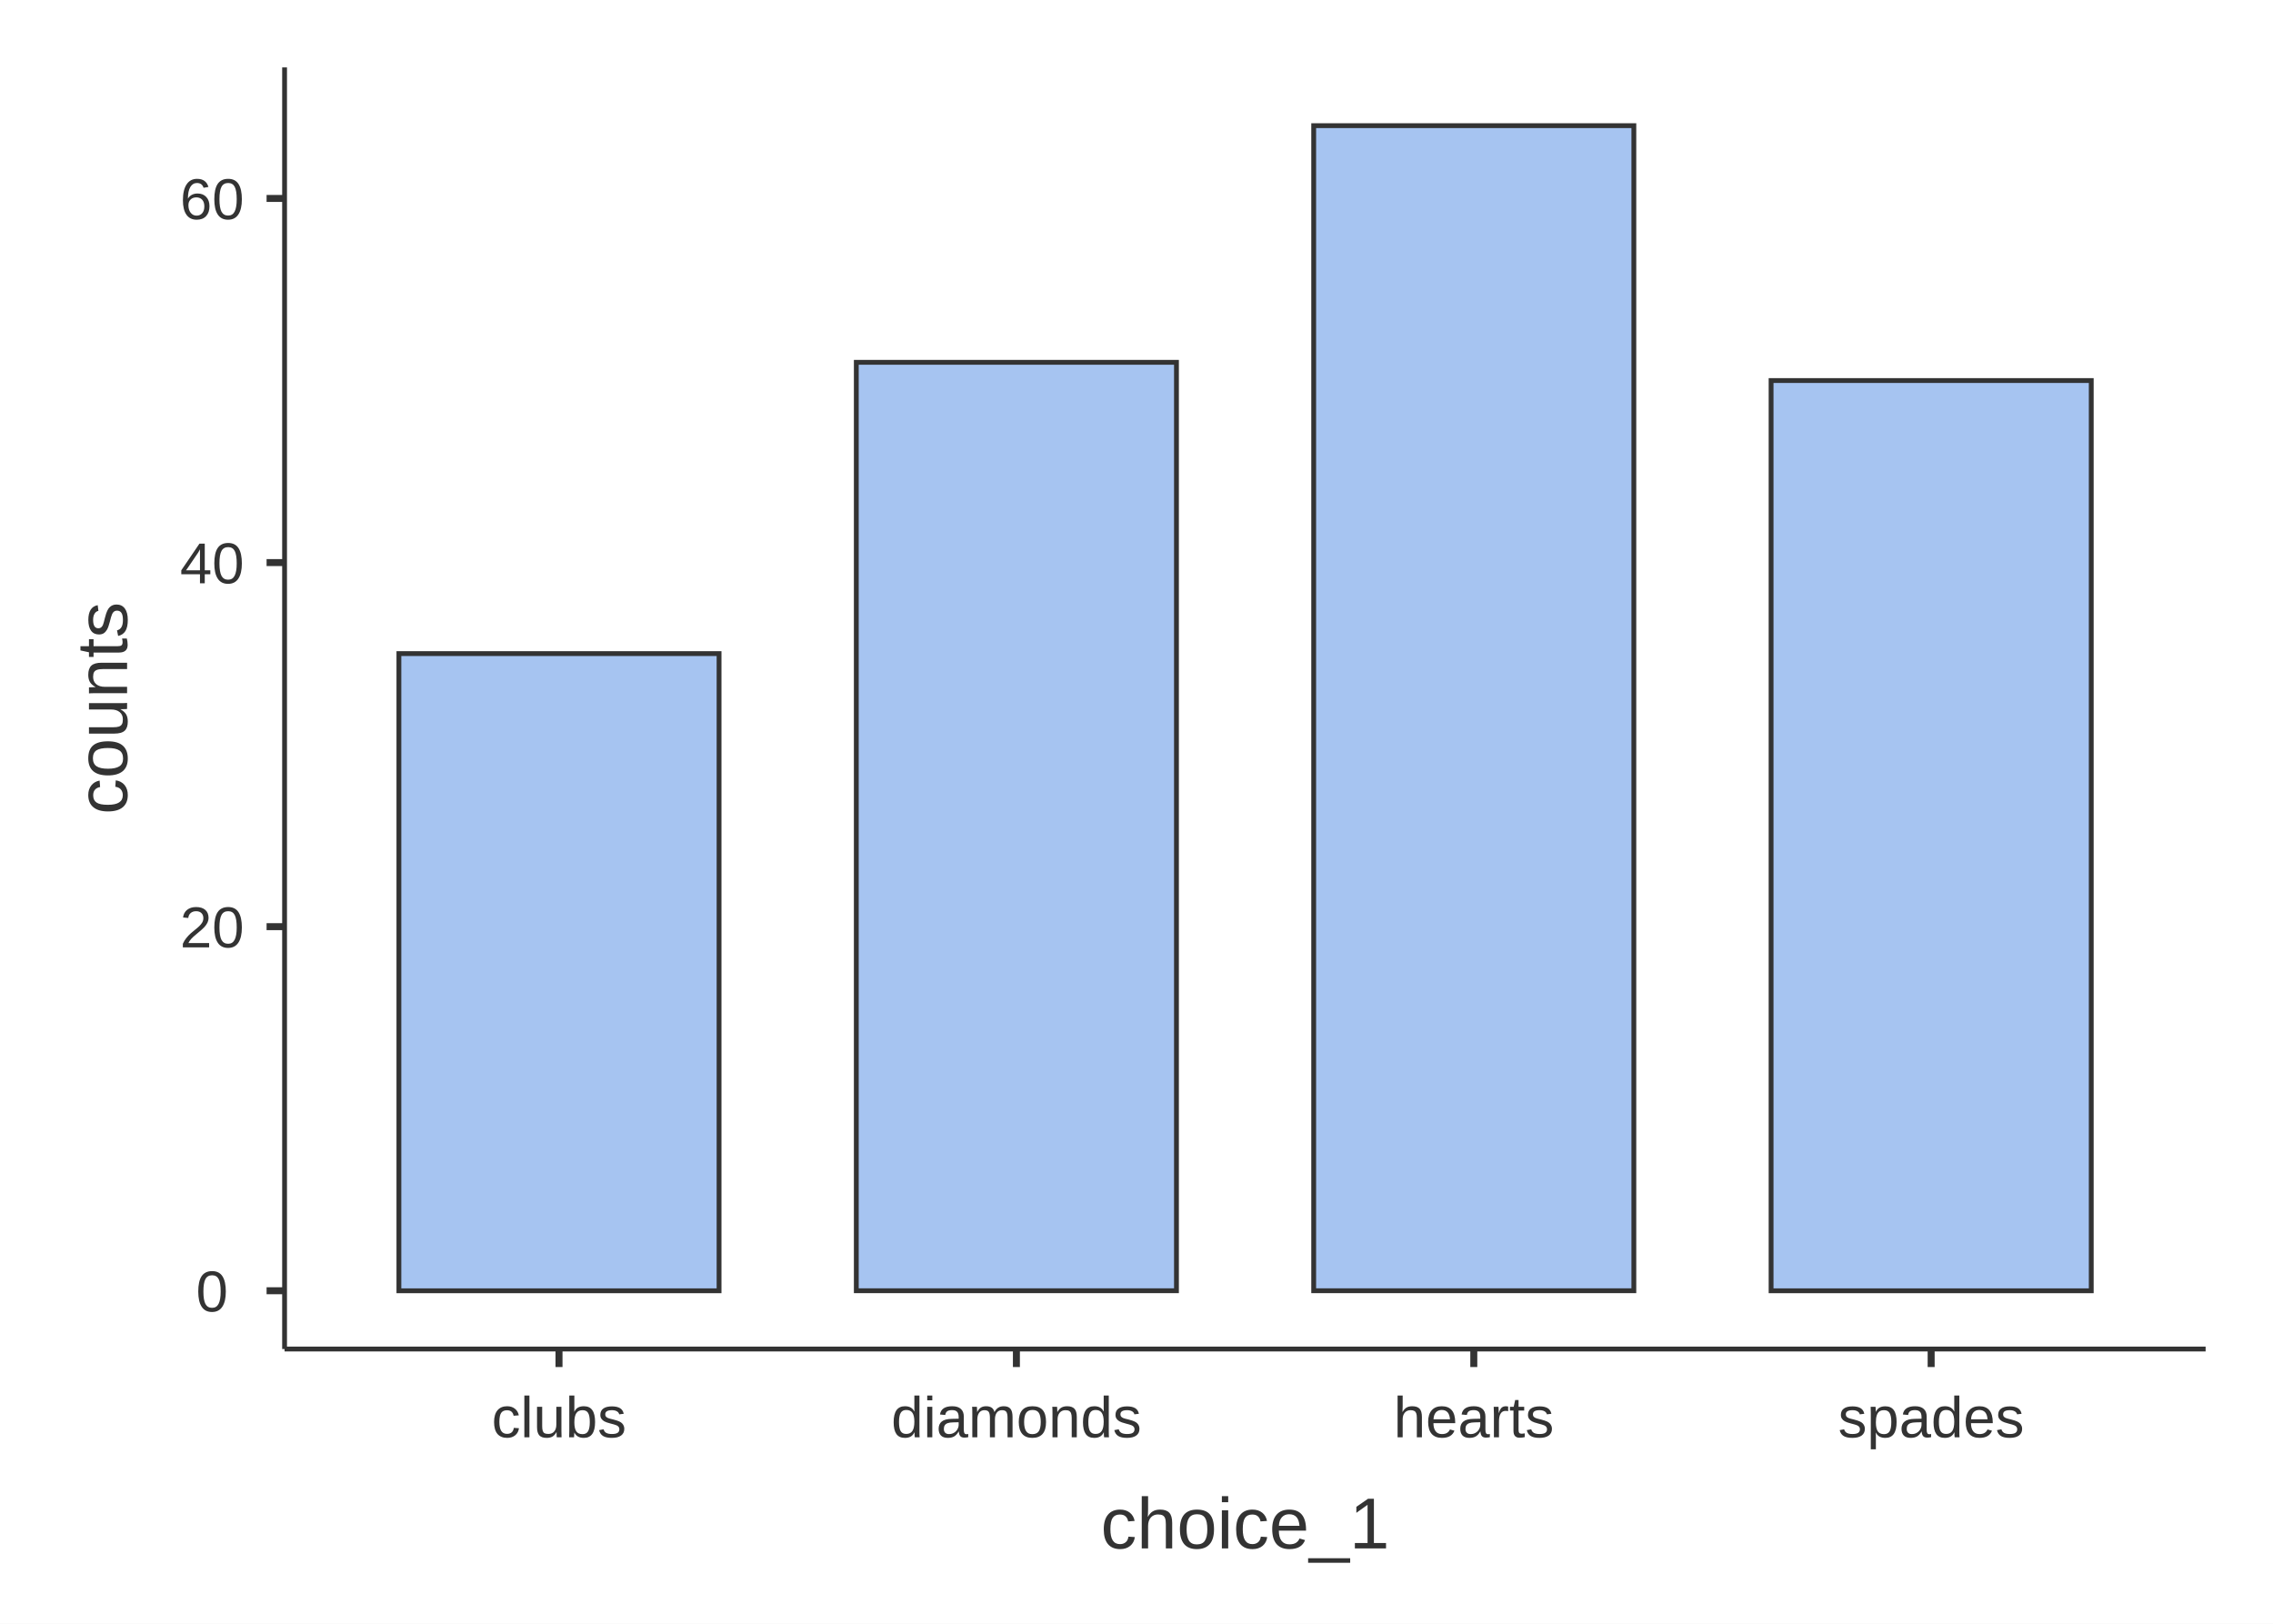
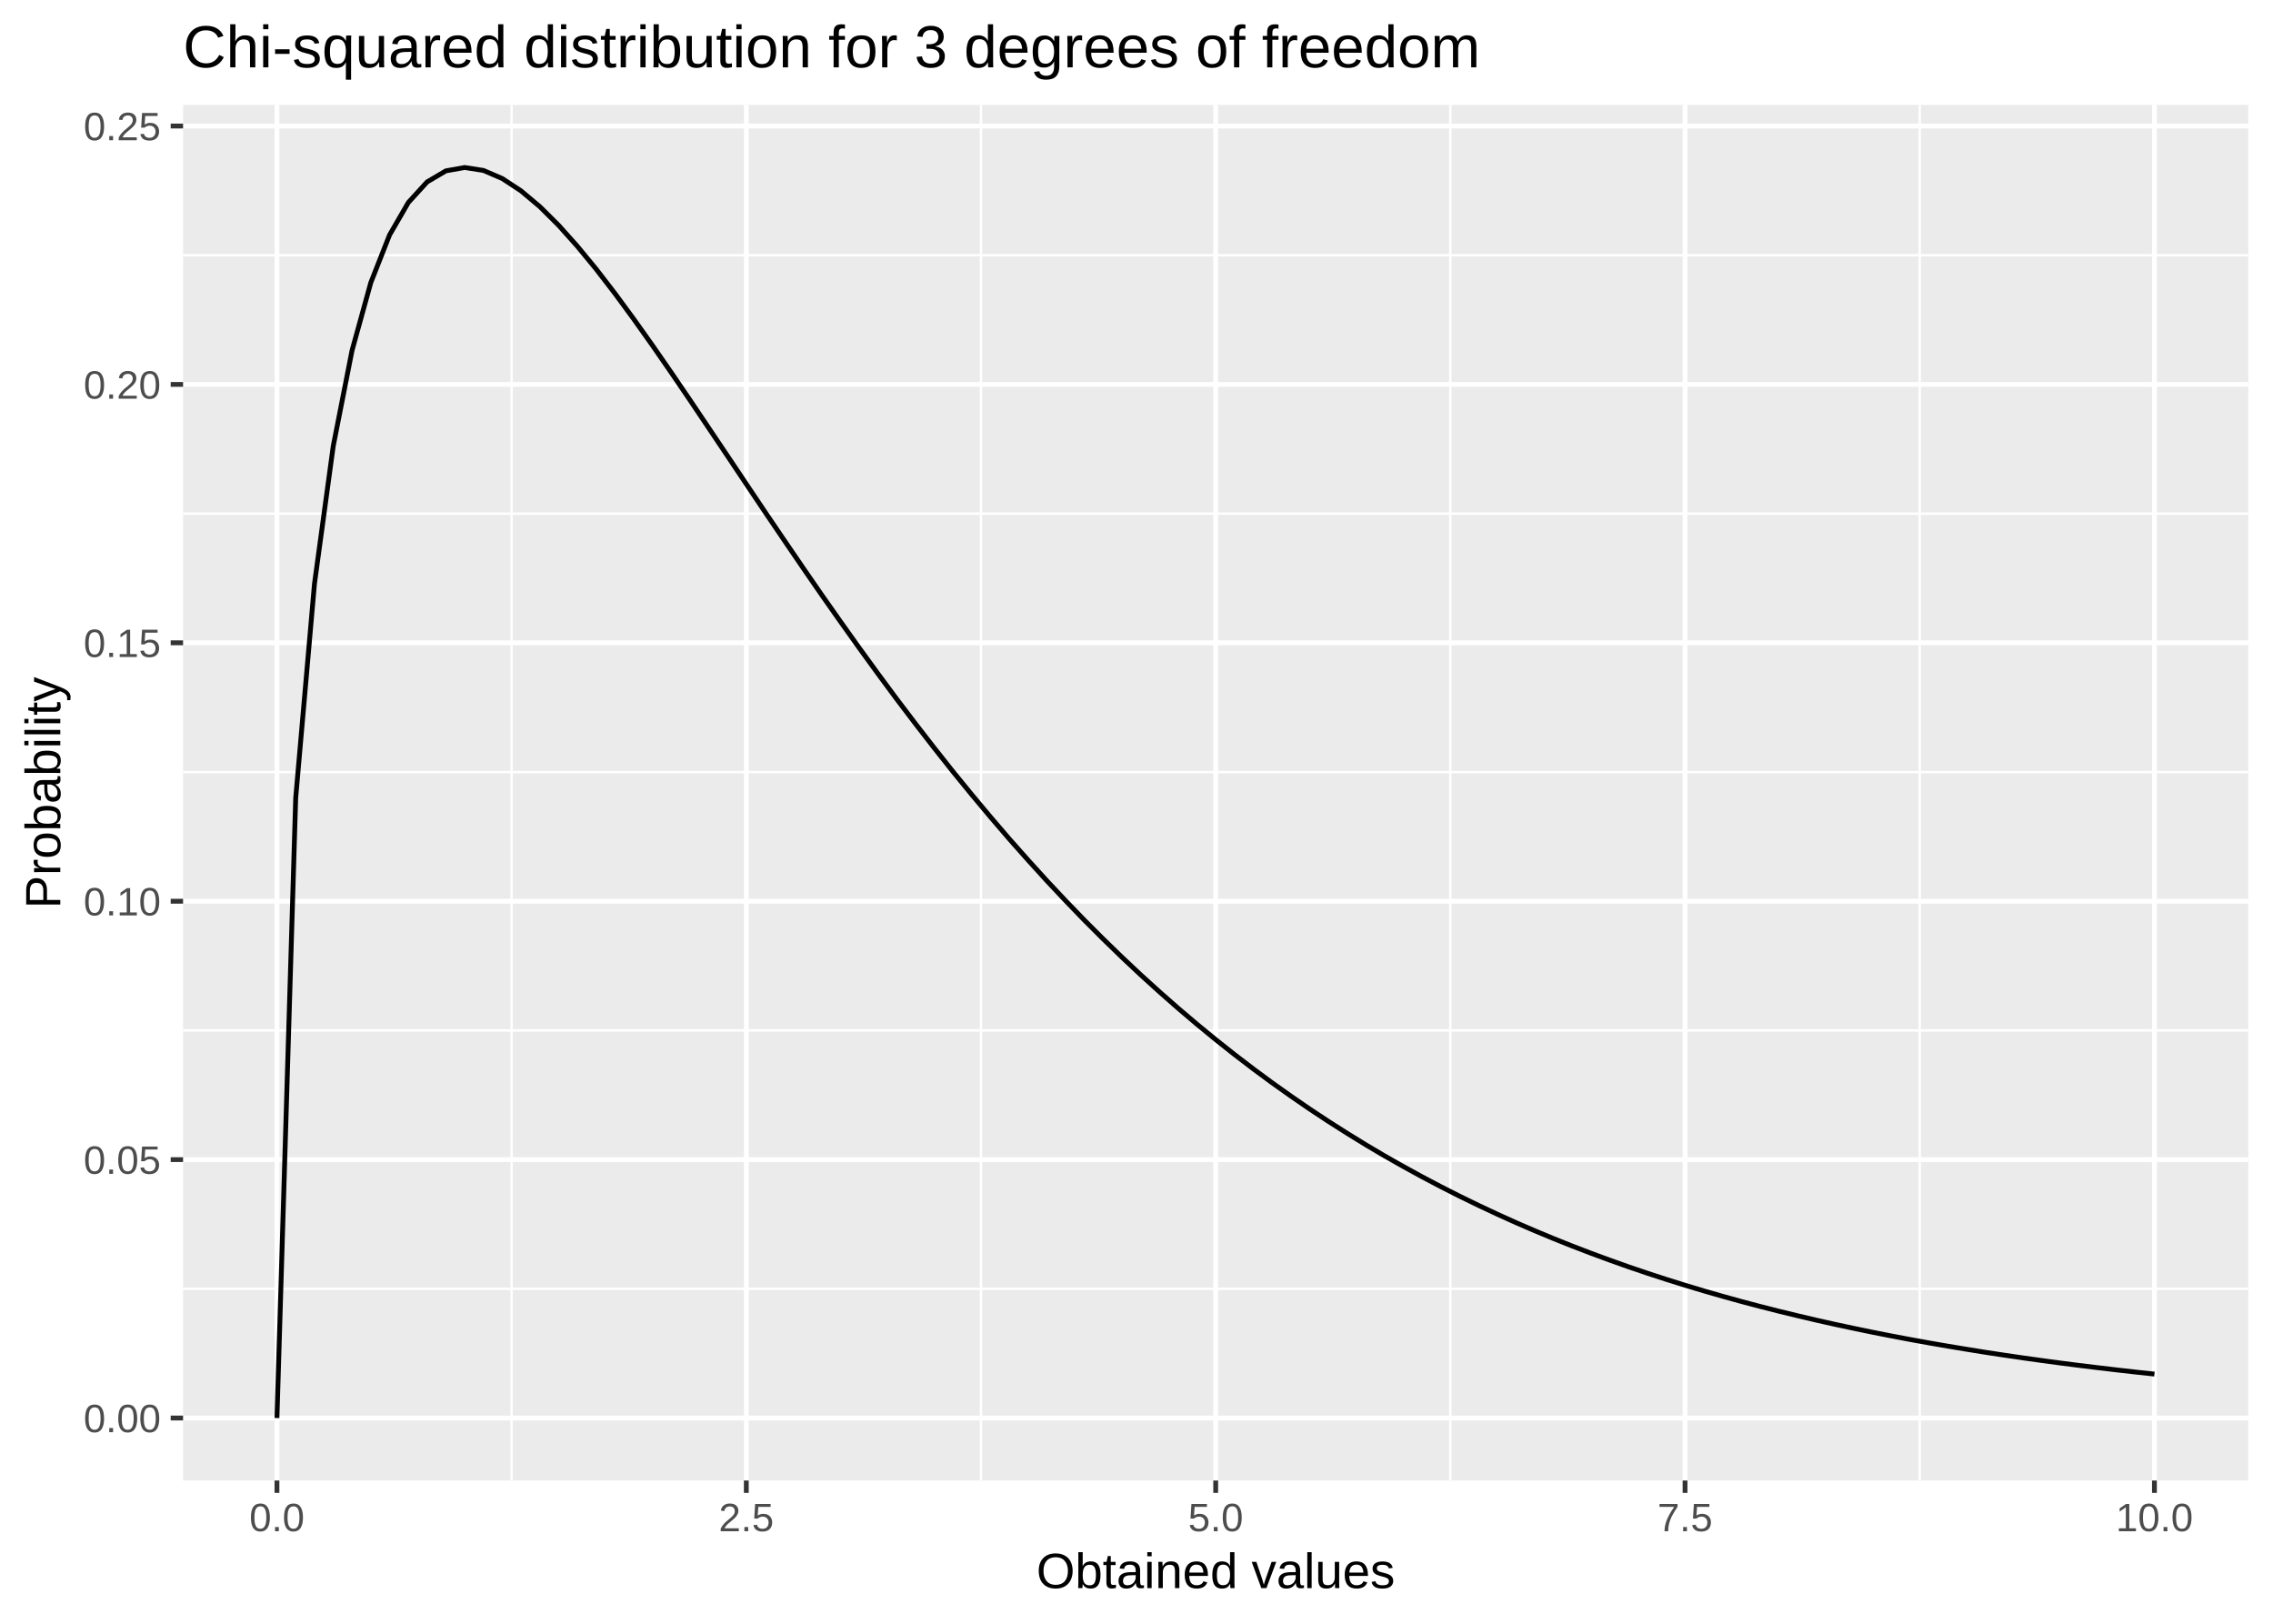
<svg xmlns="http://www.w3.org/2000/svg" class="svglite" width="504.00pt" height="360.00pt" viewBox="0 0 504.00 360.00">
  <defs>
    <style type="text/css">
    .svglite line, .svglite polyline, .svglite polygon, .svglite path, .svglite rect, .svglite circle {
      fill: none;
      stroke: #000000;
      stroke-linecap: round;
      stroke-linejoin: round;
      stroke-miterlimit: 10.00;
    }
  </style>
  </defs>
  <rect width="100%" height="100%" style="stroke: none; fill: #FFFFFF;" />
  <defs>
    <clipPath id="cpMC4wMHw1MDQuMDB8MC4wMHwzNjAuMDA=">
      <rect x="0.00" y="0.00" width="504.00" height="360.00" />
    </clipPath>
  </defs>
  <g clip-path="url(#cpMC4wMHw1MDQuMDB8MC4wMHwzNjAuMDA=)">
-     <rect x="0.00" y="0.00" width="504.00" height="360.00" style="stroke-width: 1.55; stroke: none;" />
+     <rect x="0.00" y="0.00" width="504.00" height="360.00" style="stroke-width: 1.07; stroke: #FFFFFF; fill: #FFFFFF;" />
  </g>
  <defs>
-     <clipPath id="cpNjMuMTB8NDg5LjA2fDE0Ljk0fDI5OS4wOQ==">
-       <rect x="63.10" y="14.94" width="425.96" height="284.15" />
+     <clipPath id="cpNDAuNTl8NDk4LjUyfDIzLjI4fDMyOC4yNQ==">
+       <rect x="40.59" y="23.28" width="457.93" height="304.97" />
    </clipPath>
  </defs>
-   <g clip-path="url(#cpNjMuMTB8NDg5LjA2fDE0Ljk0fDI5OS4wOQ==)">
-     <rect x="63.10" y="14.94" width="425.96" height="284.15" style="stroke-width: 1.55; stroke: none;" />
-     <rect x="88.45" y="144.91" width="70.99" height="141.27" style="stroke-width: 1.07; stroke: #333333; stroke-linecap: square; stroke-linejoin: miter; fill: #A6C4F1;" />
-     <rect x="189.87" y="80.33" width="70.99" height="205.84" style="stroke-width: 1.07; stroke: #333333; stroke-linecap: square; stroke-linejoin: miter; fill: #A6C4F1;" />
-     <rect x="291.29" y="27.86" width="70.99" height="258.31" style="stroke-width: 1.07; stroke: #333333; stroke-linecap: square; stroke-linejoin: miter; fill: #A6C4F1;" />
-     <rect x="392.71" y="84.37" width="70.99" height="201.81" style="stroke-width: 1.07; stroke: #333333; stroke-linecap: square; stroke-linejoin: miter; fill: #A6C4F1;" />
+   <g clip-path="url(#cpNDAuNTl8NDk4LjUyfDIzLjI4fDMyOC4yNQ==)">
+     <rect x="40.59" y="23.28" width="457.93" height="304.97" style="stroke-width: 1.07; stroke: none; fill: #EBEBEB;" />
+     <polyline points="40.59,285.74 498.52,285.74 " style="stroke-width: 0.53; stroke: #FFFFFF; stroke-linecap: butt;" />
+     <polyline points="40.59,228.45 498.52,228.45 " style="stroke-width: 0.53; stroke: #FFFFFF; stroke-linecap: butt;" />
+     <polyline points="40.59,171.17 498.52,171.17 " style="stroke-width: 0.53; stroke: #FFFFFF; stroke-linecap: butt;" />
+     <polyline points="40.59,113.88 498.52,113.88 " style="stroke-width: 0.53; stroke: #FFFFFF; stroke-linecap: butt;" />
+     <polyline points="40.59,56.59 498.52,56.59 " style="stroke-width: 0.53; stroke: #FFFFFF; stroke-linecap: butt;" />
+     <polyline points="113.44,328.25 113.44,23.28 " style="stroke-width: 0.53; stroke: #FFFFFF; stroke-linecap: butt;" />
+     <polyline points="217.52,328.25 217.52,23.28 " style="stroke-width: 0.53; stroke: #FFFFFF; stroke-linecap: butt;" />
+     <polyline points="321.59,328.25 321.59,23.28 " style="stroke-width: 0.53; stroke: #FFFFFF; stroke-linecap: butt;" />
+     <polyline points="425.67,328.25 425.67,23.28 " style="stroke-width: 0.53; stroke: #FFFFFF; stroke-linecap: butt;" />
+     <polyline points="40.59,314.39 498.52,314.39 " style="stroke-width: 1.07; stroke: #FFFFFF; stroke-linecap: butt;" />
+     <polyline points="40.59,257.10 498.52,257.10 " style="stroke-width: 1.07; stroke: #FFFFFF; stroke-linecap: butt;" />
+     <polyline points="40.59,199.81 498.52,199.81 " style="stroke-width: 1.07; stroke: #FFFFFF; stroke-linecap: butt;" />
+     <polyline points="40.59,142.52 498.52,142.52 " style="stroke-width: 1.07; stroke: #FFFFFF; stroke-linecap: butt;" />
+     <polyline points="40.59,85.23 498.52,85.23 " style="stroke-width: 1.07; stroke: #FFFFFF; stroke-linecap: butt;" />
+     <polyline points="40.59,27.94 498.52,27.94 " style="stroke-width: 1.07; stroke: #FFFFFF; stroke-linecap: butt;" />
+     <polyline points="61.41,328.25 61.41,23.28 " style="stroke-width: 1.07; stroke: #FFFFFF; stroke-linecap: butt;" />
+     <polyline points="165.48,328.25 165.48,23.28 " style="stroke-width: 1.07; stroke: #FFFFFF; stroke-linecap: butt;" />
+     <polyline points="269.56,328.25 269.56,23.28 " style="stroke-width: 1.07; stroke: #FFFFFF; stroke-linecap: butt;" />
+     <polyline points="373.63,328.25 373.63,23.28 " style="stroke-width: 1.07; stroke: #FFFFFF; stroke-linecap: butt;" />
+     <polyline points="477.71,328.25 477.71,23.28 " style="stroke-width: 1.07; stroke: #FFFFFF; stroke-linecap: butt;" />
+     <polyline points="61.41,314.39 65.57,176.89 69.73,129.42 73.89,98.90 78.06,77.70 82.22,62.66 86.38,52.09 90.55,44.89 94.71,40.33 98.87,37.88 103.04,37.14 107.20,37.79 111.36,39.58 115.52,42.31 119.69,45.81 123.85,49.94 128.01,54.59 132.18,59.65 136.34,65.05 140.50,70.71 144.67,76.58 148.83,82.59 152.99,88.70 157.15,94.89 161.32,101.10 165.48,107.32 169.64,113.52 173.81,119.67 177.97,125.77 182.13,131.80 186.30,137.73 190.46,143.57 194.62,149.30 198.78,154.92 202.95,160.41 207.11,165.78 211.27,171.03 215.44,176.14 219.60,181.11 223.76,185.96 227.93,190.66 232.09,195.24 236.25,199.67 240.41,203.98 244.58,208.15 248.74,212.19 252.90,216.10 257.07,219.88 261.23,223.54 265.39,227.07 269.56,230.49 273.72,233.79 277.88,236.97 282.04,240.04 286.21,243.00 290.37,245.86 294.53,248.61 298.70,251.26 302.86,253.82 307.02,256.28 311.19,258.64 315.35,260.92 319.51,263.11 323.67,265.22 327.84,267.25 332.00,269.20 336.16,271.08 340.33,272.88 344.49,274.61 348.65,276.27 352.82,277.87 356.98,279.40 361.14,280.88 365.30,282.29 369.47,283.65 373.63,284.95 377.79,286.20 381.96,287.40 386.12,288.55 390.28,289.65 394.45,290.71 398.61,291.72 402.77,292.70 406.93,293.63 411.10,294.52 415.26,295.38 419.42,296.20 423.59,296.99 427.75,297.74 431.91,298.46 436.08,299.15 440.24,299.82 444.40,300.45 448.56,301.06 452.73,301.64 456.89,302.20 461.05,302.73 465.22,303.24 469.38,303.73 473.54,304.20 477.71,304.65 " style="stroke-width: 1.07; stroke-linecap: butt;" />
  </g>
  <g clip-path="url(#cpMC4wMHw1MDQuMDB8MC4wMHwzNjAuMDA=)">
-     <polyline points="63.10,299.09 63.10,14.94 " style="stroke-width: 1.07; stroke: #333333; stroke-linecap: butt;" />
-     <text x="47.02" y="290.76" text-anchor="middle" style="font-size: 12.80px; fill: #333333; font-family: Arial;" textLength="7.11px" lengthAdjust="spacingAndGlyphs">0</text>
-     <text x="47.02" y="210.04" text-anchor="middle" style="font-size: 12.80px; fill: #333333; font-family: Arial;" textLength="14.23px" lengthAdjust="spacingAndGlyphs">20</text>
-     <text x="47.02" y="129.32" text-anchor="middle" style="font-size: 12.80px; fill: #333333; font-family: Arial;" textLength="14.23px" lengthAdjust="spacingAndGlyphs">40</text>
-     <text x="47.02" y="48.59" text-anchor="middle" style="font-size: 12.80px; fill: #333333; font-family: Arial;" textLength="14.23px" lengthAdjust="spacingAndGlyphs">60</text>
-     <polyline points="59.11,286.17 63.10,286.17 " style="stroke-width: 1.55; stroke: #333333; stroke-linecap: butt;" />
-     <polyline points="59.11,205.45 63.10,205.45 " style="stroke-width: 1.55; stroke: #333333; stroke-linecap: butt;" />
-     <polyline points="59.11,124.73 63.10,124.73 " style="stroke-width: 1.55; stroke: #333333; stroke-linecap: butt;" />
-     <polyline points="59.11,44.00 63.10,44.00 " style="stroke-width: 1.55; stroke: #333333; stroke-linecap: butt;" />
-     <polyline points="63.10,299.09 489.06,299.09 " style="stroke-width: 1.07; stroke: #333333; stroke-linecap: butt;" />
-     <polyline points="123.95,303.08 123.95,299.09 " style="stroke-width: 1.55; stroke: #333333; stroke-linecap: butt;" />
-     <polyline points="225.37,303.08 225.37,299.09 " style="stroke-width: 1.55; stroke: #333333; stroke-linecap: butt;" />
-     <polyline points="326.79,303.08 326.79,299.09 " style="stroke-width: 1.55; stroke: #333333; stroke-linecap: butt;" />
-     <polyline points="428.20,303.08 428.20,299.09 " style="stroke-width: 1.55; stroke: #333333; stroke-linecap: butt;" />
-     <text x="123.95" y="318.67" text-anchor="middle" style="font-size: 12.80px; fill: #333333; font-family: Arial;" textLength="29.87px" lengthAdjust="spacingAndGlyphs">clubs</text>
-     <text x="225.37" y="318.67" text-anchor="middle" style="font-size: 12.80px; fill: #333333; font-family: Arial;" textLength="55.48px" lengthAdjust="spacingAndGlyphs">diamonds</text>
-     <text x="326.79" y="318.67" text-anchor="middle" style="font-size: 12.80px; fill: #333333; font-family: Arial;" textLength="35.56px" lengthAdjust="spacingAndGlyphs">hearts</text>
-     <text x="428.20" y="318.67" text-anchor="middle" style="font-size: 12.80px; fill: #333333; font-family: Arial;" textLength="41.26px" lengthAdjust="spacingAndGlyphs">spades</text>
-     <text x="276.08" y="343.30" text-anchor="middle" style="font-size: 16.00px; fill: #333333; font-family: Arial;" textLength="64.05px" lengthAdjust="spacingAndGlyphs">choice_1</text>
-     <text transform="translate(28.18,157.02) rotate(-90)" text-anchor="middle" style="font-size: 16.00px; fill: #333333; font-family: Arial;" textLength="47.14px" lengthAdjust="spacingAndGlyphs">counts</text>
+     <text x="35.66" y="317.54" text-anchor="end" style="font-size: 8.80px; fill: #4D4D4D; font-family: Arial;" textLength="17.13px" lengthAdjust="spacingAndGlyphs">0.00</text>
+     <text x="35.66" y="260.25" text-anchor="end" style="font-size: 8.80px; fill: #4D4D4D; font-family: Arial;" textLength="17.13px" lengthAdjust="spacingAndGlyphs">0.05</text>
+     <text x="35.66" y="202.96" text-anchor="end" style="font-size: 8.80px; fill: #4D4D4D; font-family: Arial;" textLength="17.13px" lengthAdjust="spacingAndGlyphs">0.10</text>
+     <text x="35.66" y="145.67" text-anchor="end" style="font-size: 8.80px; fill: #4D4D4D; font-family: Arial;" textLength="17.13px" lengthAdjust="spacingAndGlyphs">0.15</text>
+     <text x="35.66" y="88.39" text-anchor="end" style="font-size: 8.80px; fill: #4D4D4D; font-family: Arial;" textLength="17.13px" lengthAdjust="spacingAndGlyphs">0.20</text>
+     <text x="35.66" y="31.10" text-anchor="end" style="font-size: 8.80px; fill: #4D4D4D; font-family: Arial;" textLength="17.13px" lengthAdjust="spacingAndGlyphs">0.25</text>
+     <polyline points="37.85,314.39 40.59,314.39 " style="stroke-width: 1.07; stroke: #333333; stroke-linecap: butt;" />
+     <polyline points="37.85,257.10 40.59,257.10 " style="stroke-width: 1.07; stroke: #333333; stroke-linecap: butt;" />
+     <polyline points="37.85,199.81 40.59,199.81 " style="stroke-width: 1.07; stroke: #333333; stroke-linecap: butt;" />
+     <polyline points="37.85,142.52 40.59,142.52 " style="stroke-width: 1.07; stroke: #333333; stroke-linecap: butt;" />
+     <polyline points="37.85,85.23 40.59,85.23 " style="stroke-width: 1.07; stroke: #333333; stroke-linecap: butt;" />
+     <polyline points="37.85,27.94 40.59,27.94 " style="stroke-width: 1.07; stroke: #333333; stroke-linecap: butt;" />
+     <polyline points="61.41,330.99 61.41,328.25 " style="stroke-width: 1.07; stroke: #333333; stroke-linecap: butt;" />
+     <polyline points="165.48,330.99 165.48,328.25 " style="stroke-width: 1.07; stroke: #333333; stroke-linecap: butt;" />
+     <polyline points="269.56,330.99 269.56,328.25 " style="stroke-width: 1.07; stroke: #333333; stroke-linecap: butt;" />
+     <polyline points="373.63,330.99 373.63,328.25 " style="stroke-width: 1.07; stroke: #333333; stroke-linecap: butt;" />
+     <polyline points="477.71,330.99 477.71,328.25 " style="stroke-width: 1.07; stroke: #333333; stroke-linecap: butt;" />
+     <text x="61.41" y="339.49" text-anchor="middle" style="font-size: 8.80px; fill: #4D4D4D; font-family: Arial;" textLength="12.23px" lengthAdjust="spacingAndGlyphs">0.0</text>
+     <text x="165.48" y="339.49" text-anchor="middle" style="font-size: 8.80px; fill: #4D4D4D; font-family: Arial;" textLength="12.23px" lengthAdjust="spacingAndGlyphs">2.5</text>
+     <text x="269.56" y="339.49" text-anchor="middle" style="font-size: 8.80px; fill: #4D4D4D; font-family: Arial;" textLength="12.23px" lengthAdjust="spacingAndGlyphs">5.0</text>
+     <text x="373.63" y="339.49" text-anchor="middle" style="font-size: 8.80px; fill: #4D4D4D; font-family: Arial;" textLength="12.23px" lengthAdjust="spacingAndGlyphs">7.5</text>
+     <text x="477.71" y="339.49" text-anchor="middle" style="font-size: 8.80px; fill: #4D4D4D; font-family: Arial;" textLength="17.13px" lengthAdjust="spacingAndGlyphs">10.0</text>
+     <text x="269.56" y="352.10" text-anchor="middle" style="font-size: 11.00px; font-family: Arial;" textLength="79.50px" lengthAdjust="spacingAndGlyphs">Obtained values</text>
+     <text transform="translate(13.37,175.77) rotate(-90)" text-anchor="middle" style="font-size: 11.00px; font-family: Arial;" textLength="51.36px" lengthAdjust="spacingAndGlyphs">Probability</text>
+     <text x="40.59" y="14.94" style="font-size: 13.20px; font-family: Arial;" textLength="287.43px" lengthAdjust="spacingAndGlyphs">Chi-squared distribution for 3 degrees of freedom</text>
  </g>
</svg>
